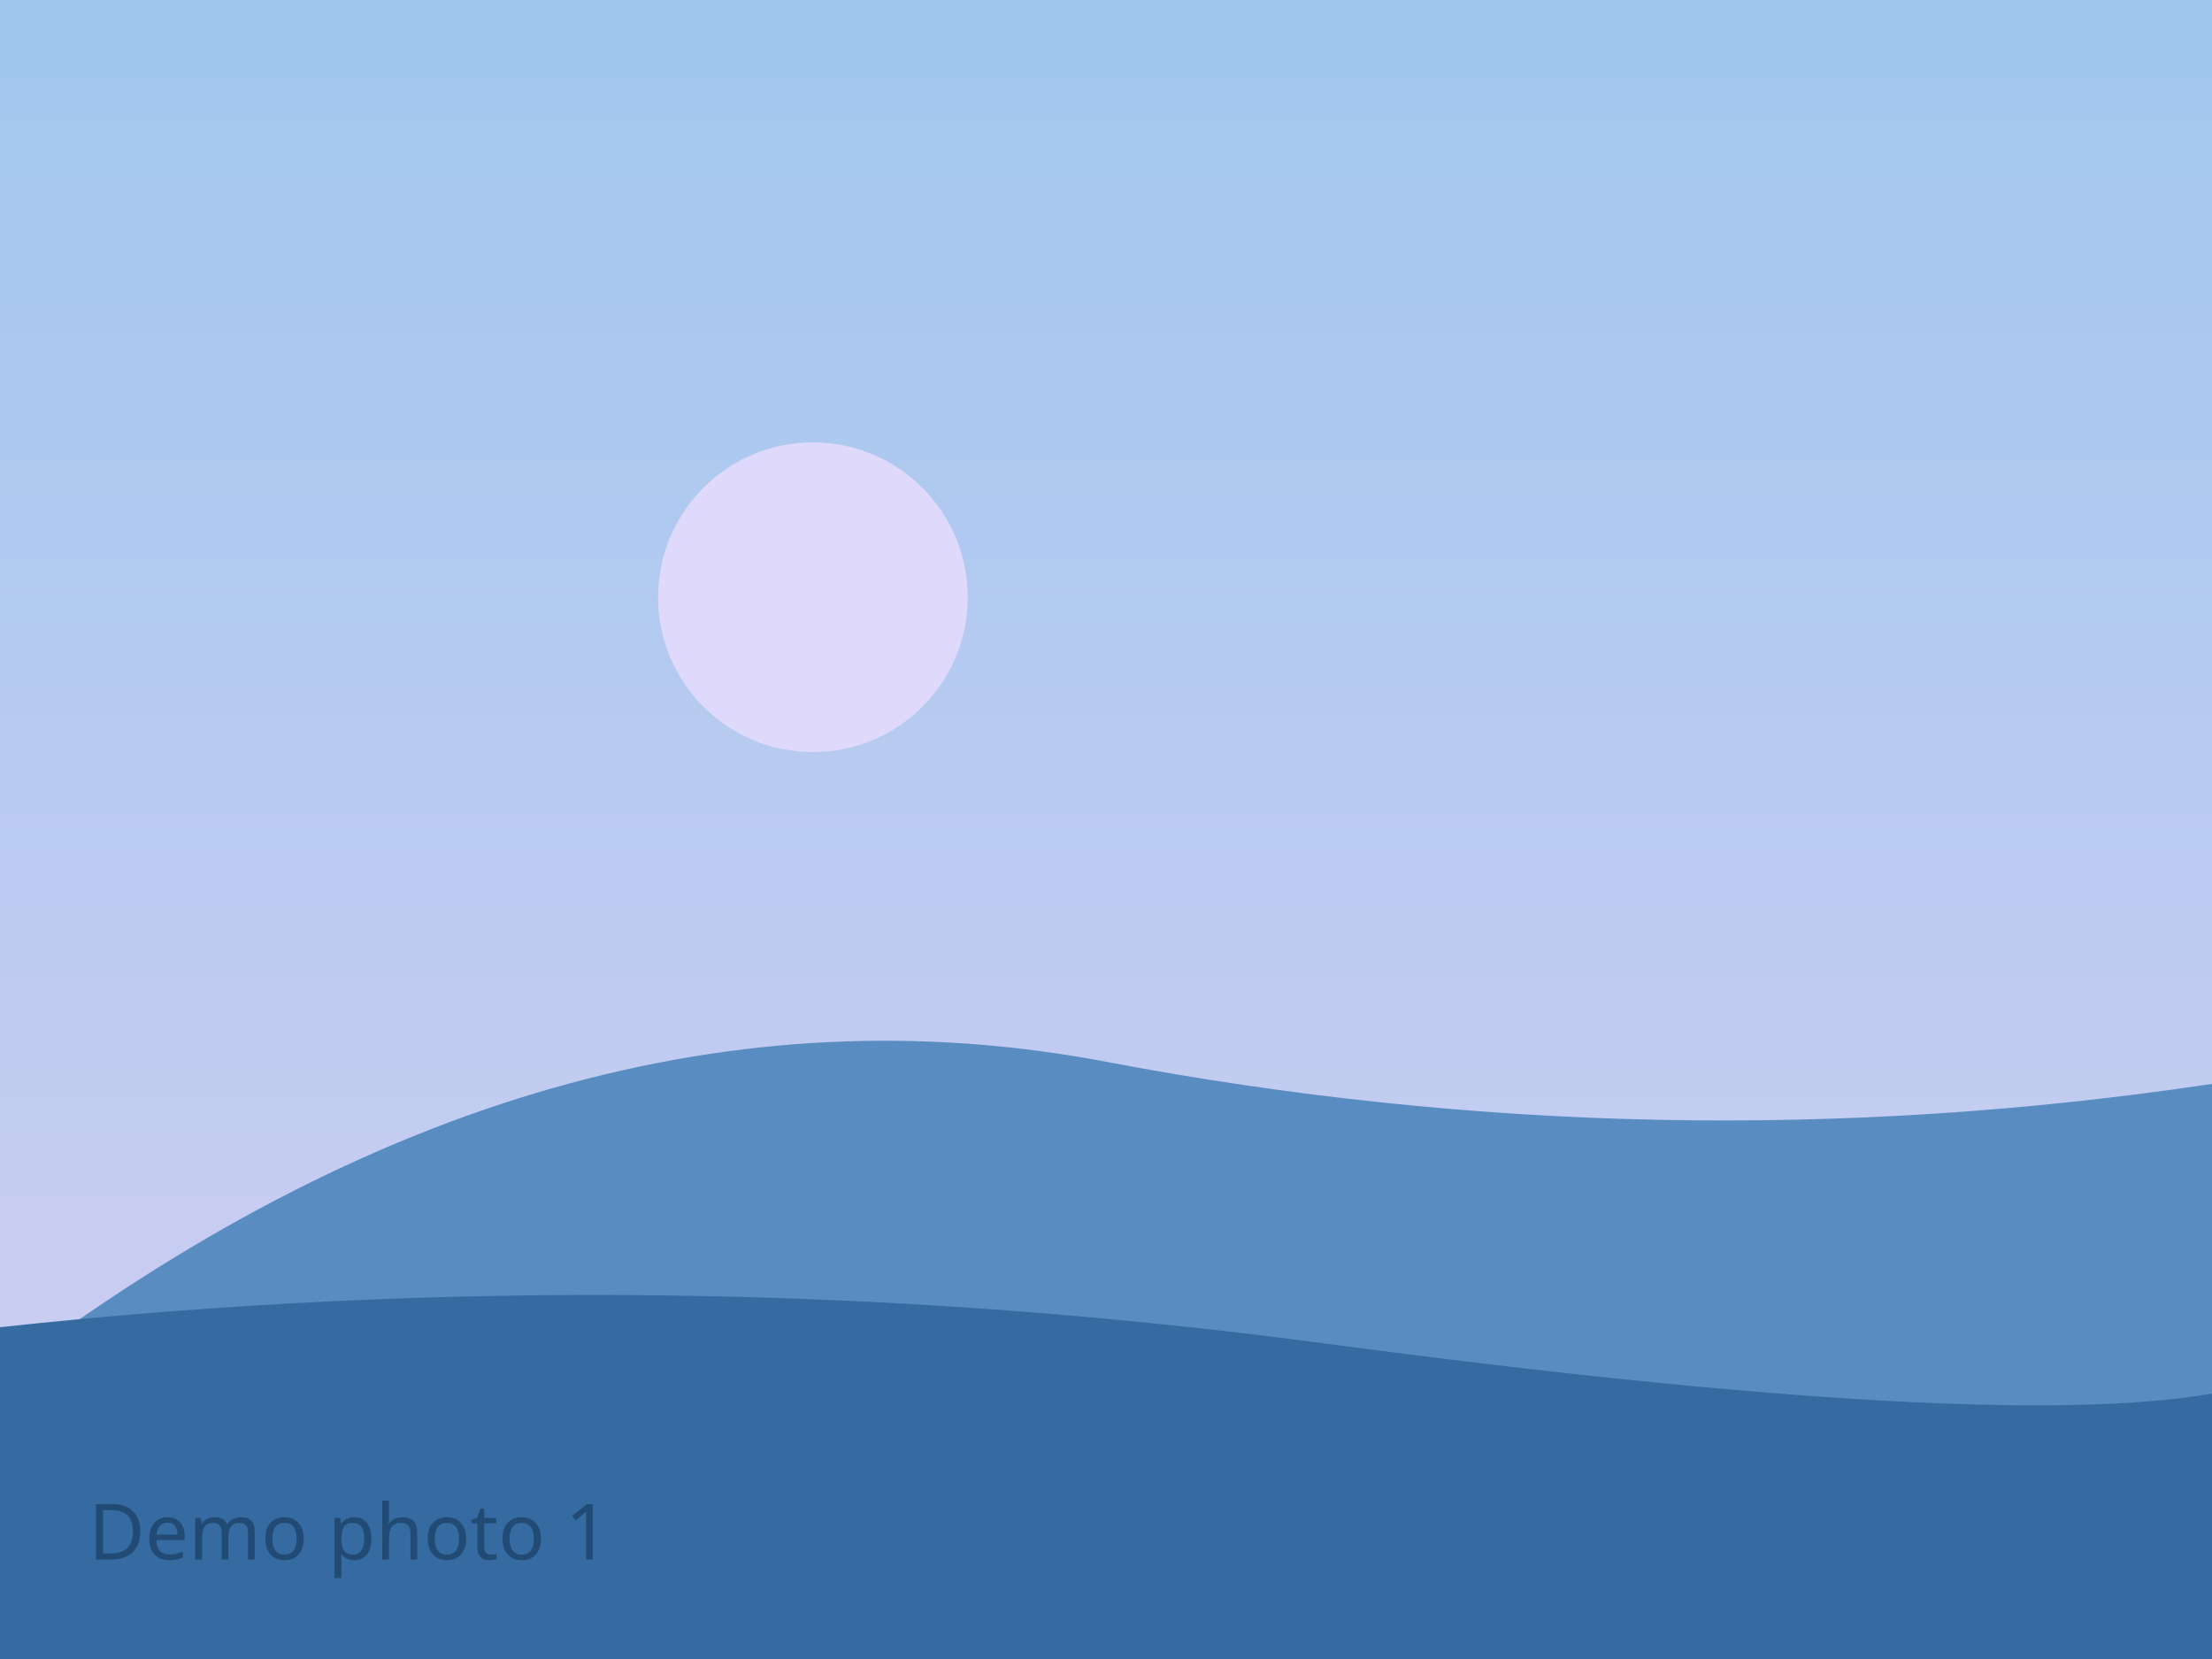
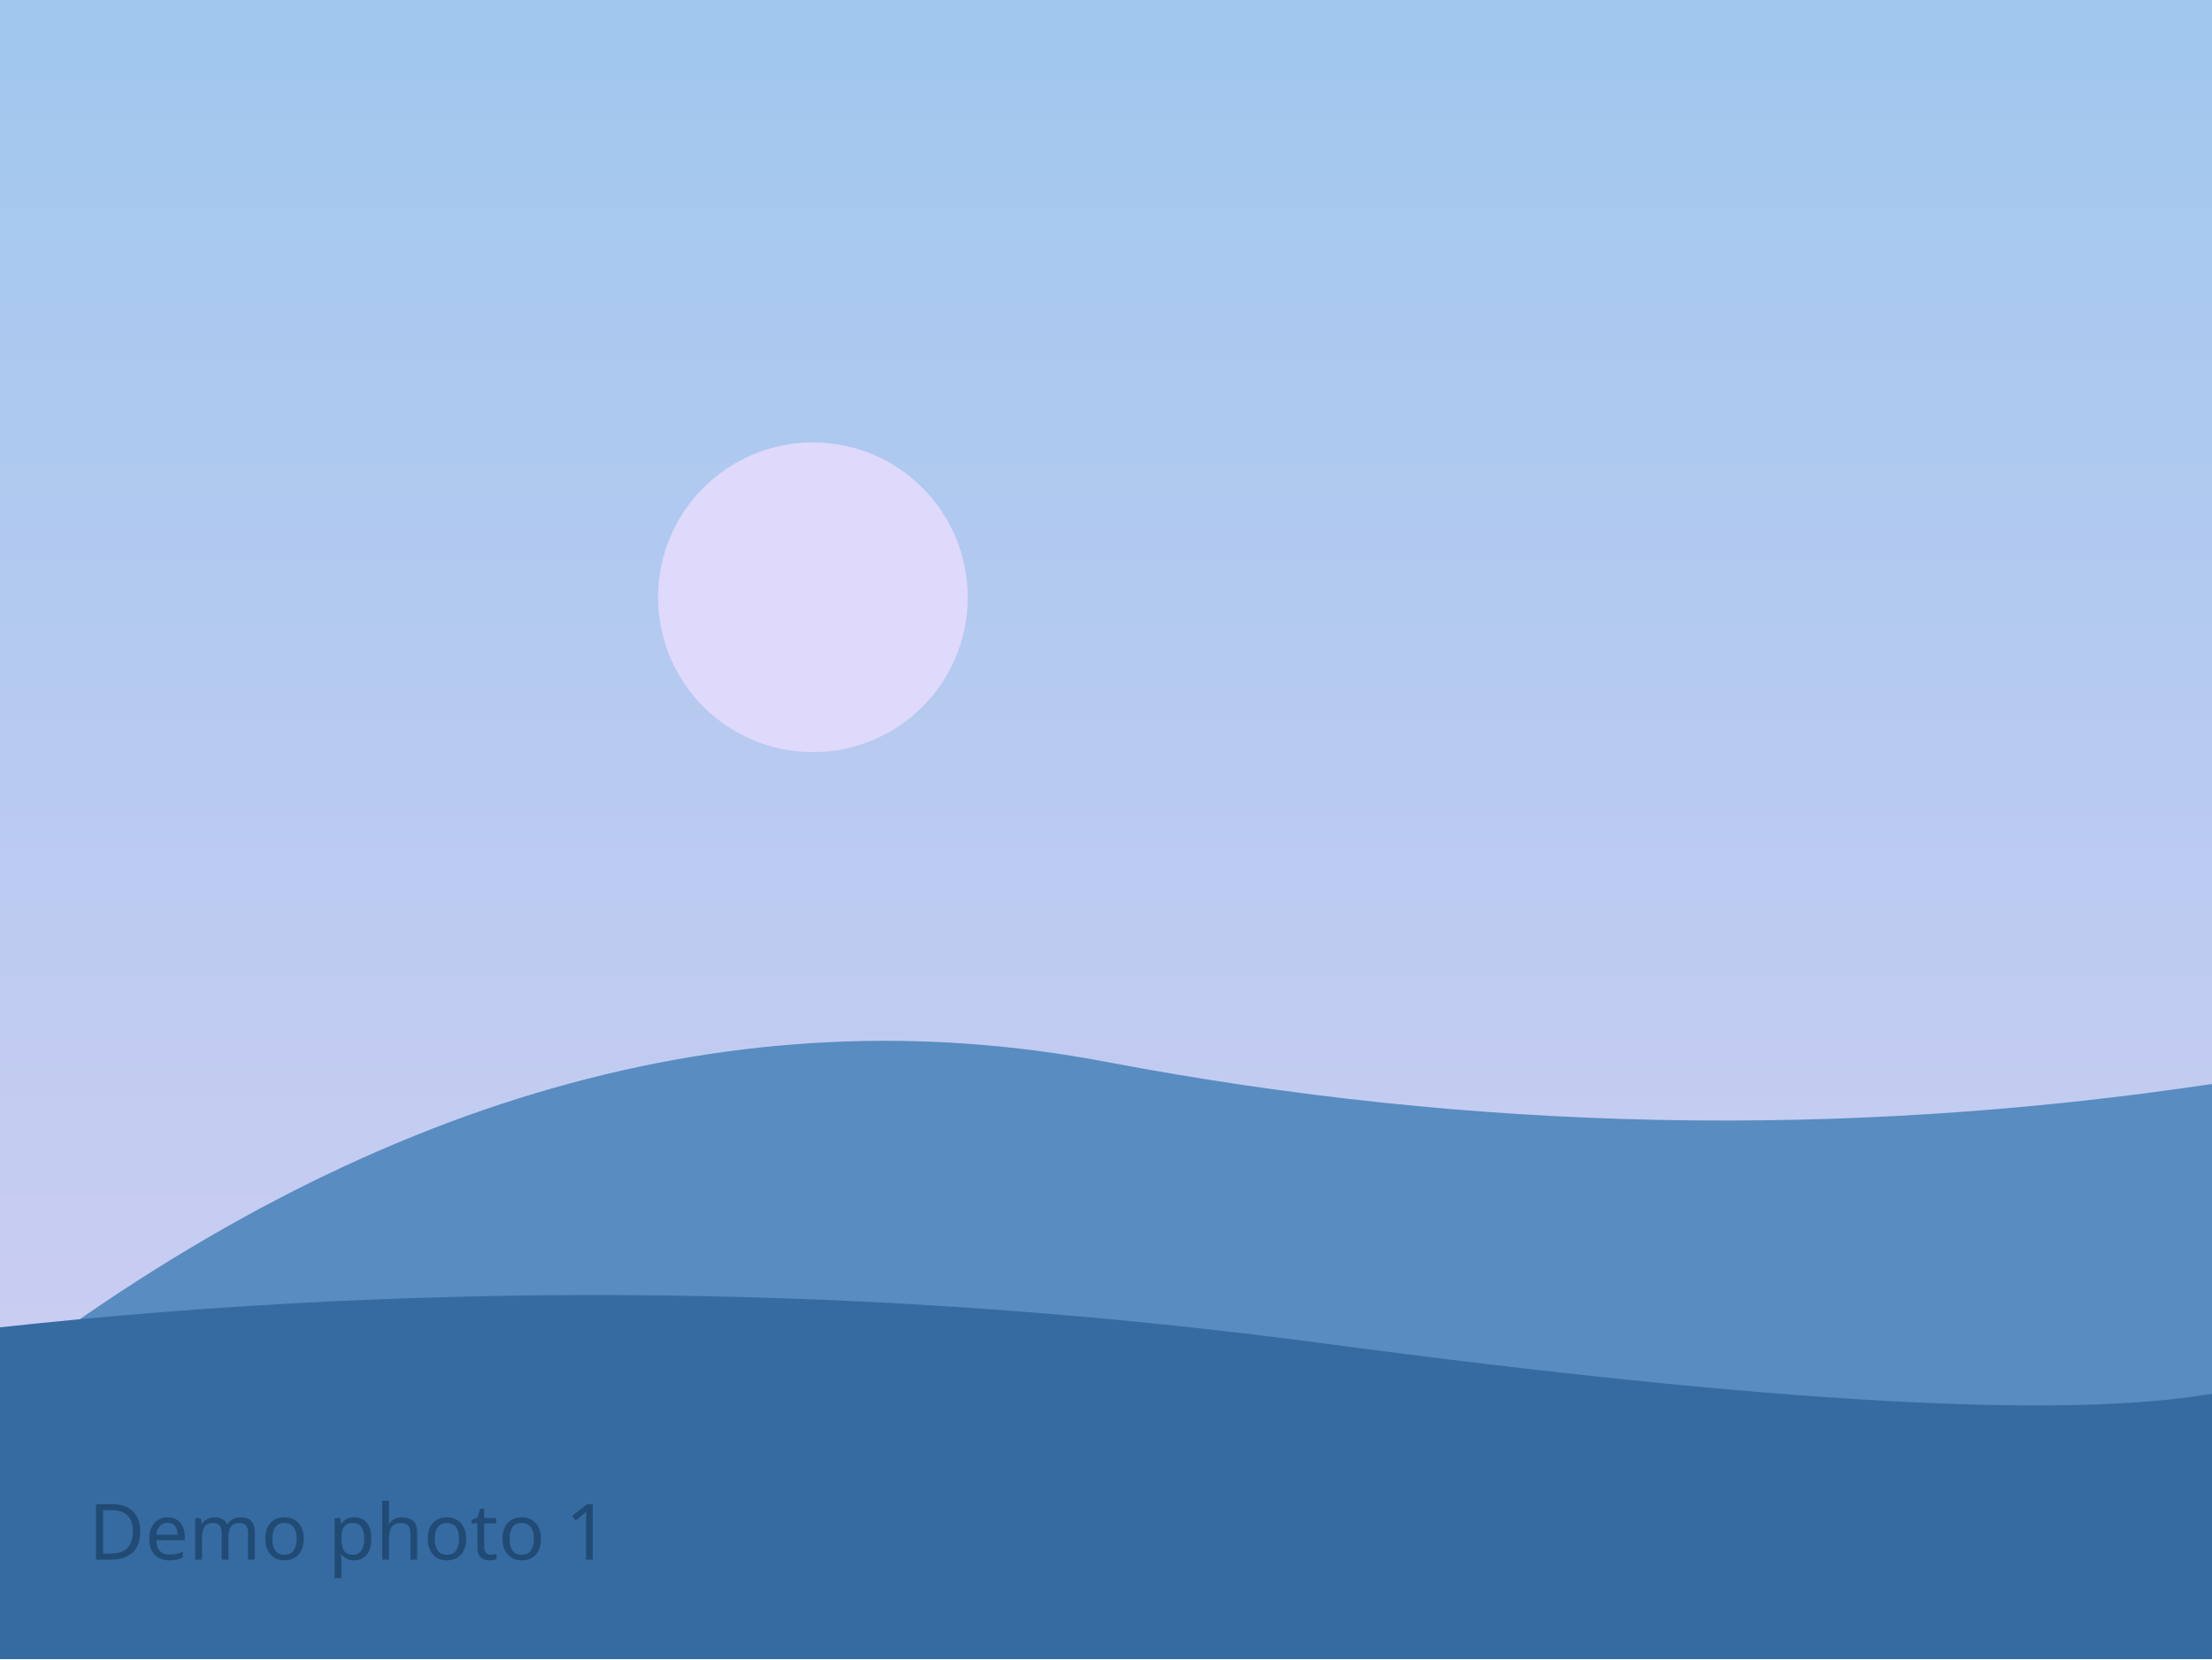
- <svg xmlns="http://www.w3.org/2000/svg" viewBox="0 0 400 300" role="img" aria-label="Demo photo 1">
+ <svg xmlns="http://www.w3.org/2000/svg" width="1200" height="900" viewBox="0 0 400 300" role="img" aria-label="Demo photo 1">
  <defs>
    <linearGradient id="sky" x1="0" y1="0" x2="0" y2="1">
      <stop offset="0" stop-color="hsl(210, 70%, 78%)" />
      <stop offset="1" stop-color="hsl(250, 60%, 88%)" />
    </linearGradient>
  </defs>
  <rect width="400" height="300" fill="url(#sky)" />
  <circle cx="147" cy="108" r="28" fill="hsl(250, 85%, 92%)" />
  <path d="M0 249 Q 100 173 200 192 T 400 196 V 300 H 0 Z" fill="hsl(210, 45%, 55%)" />
  <path d="M0 240 Q 120 227 240 243 T 400 252 V 300 H 0 Z" fill="hsl(210, 50%, 42%)" />
  <text x="16" y="282" font-family="sans-serif" font-size="14" fill="hsl(210, 60%, 25%)" opacity="0.75">Demo photo 1</text>
</svg>
